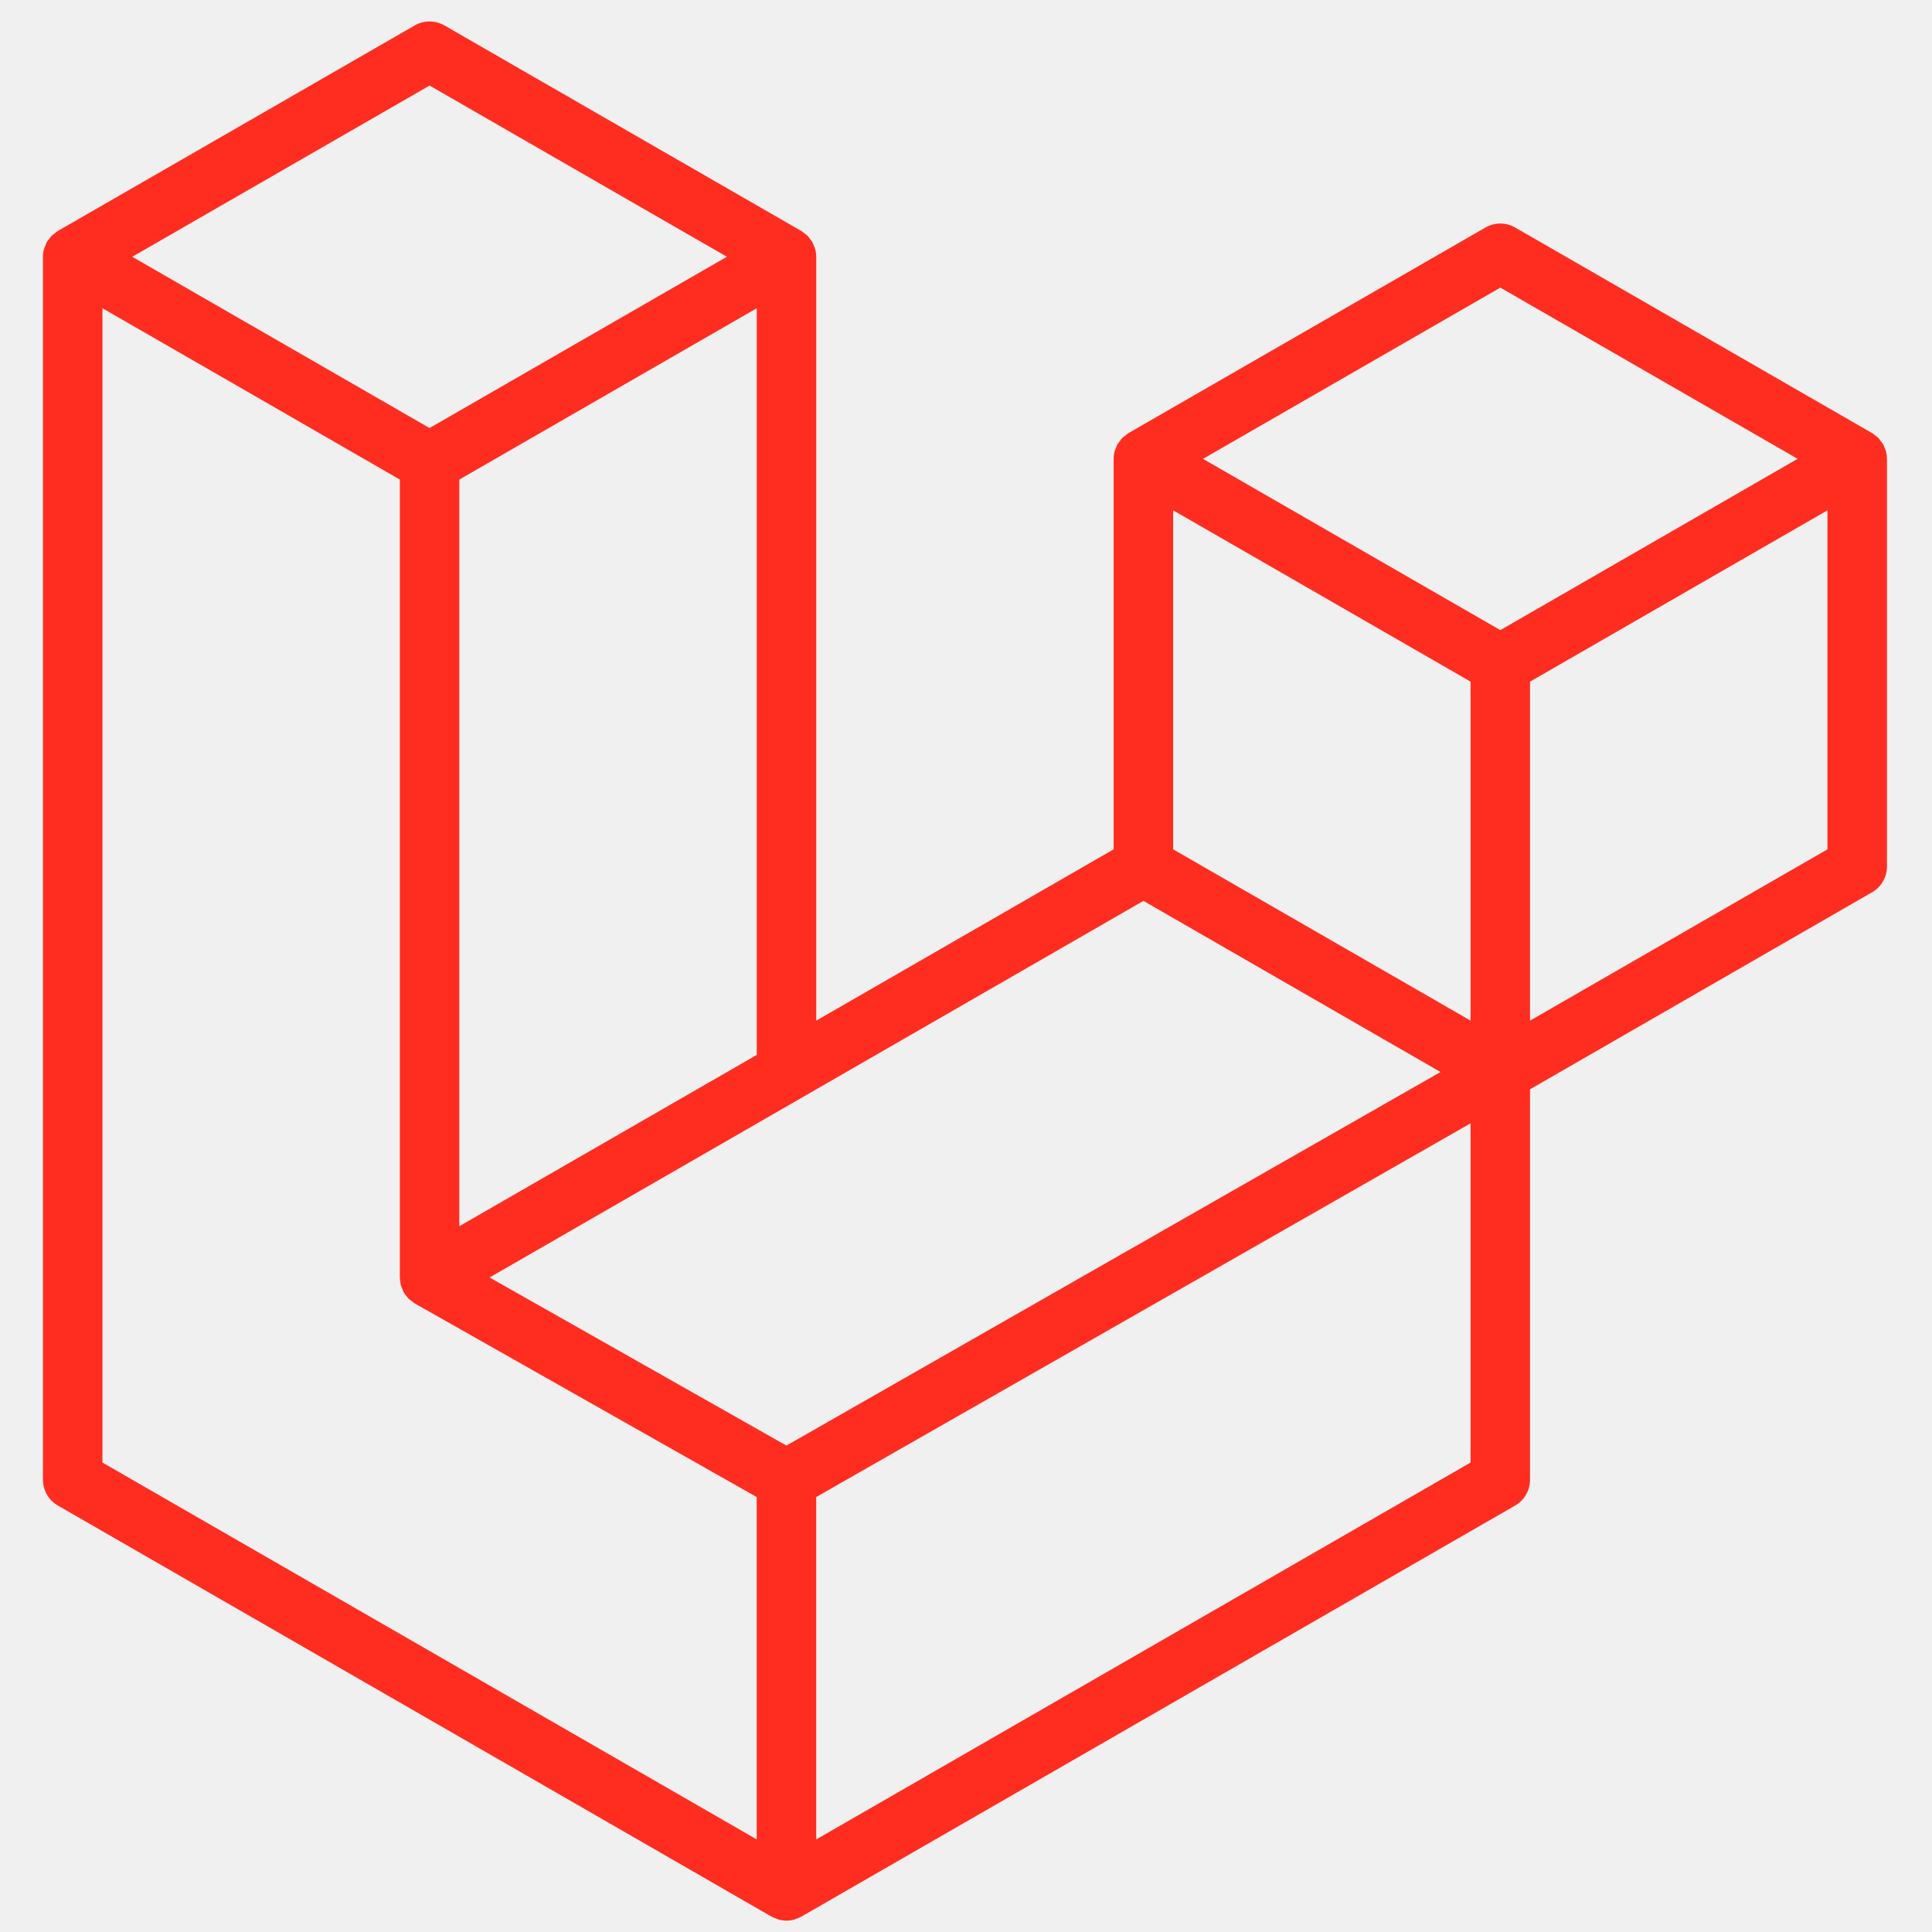
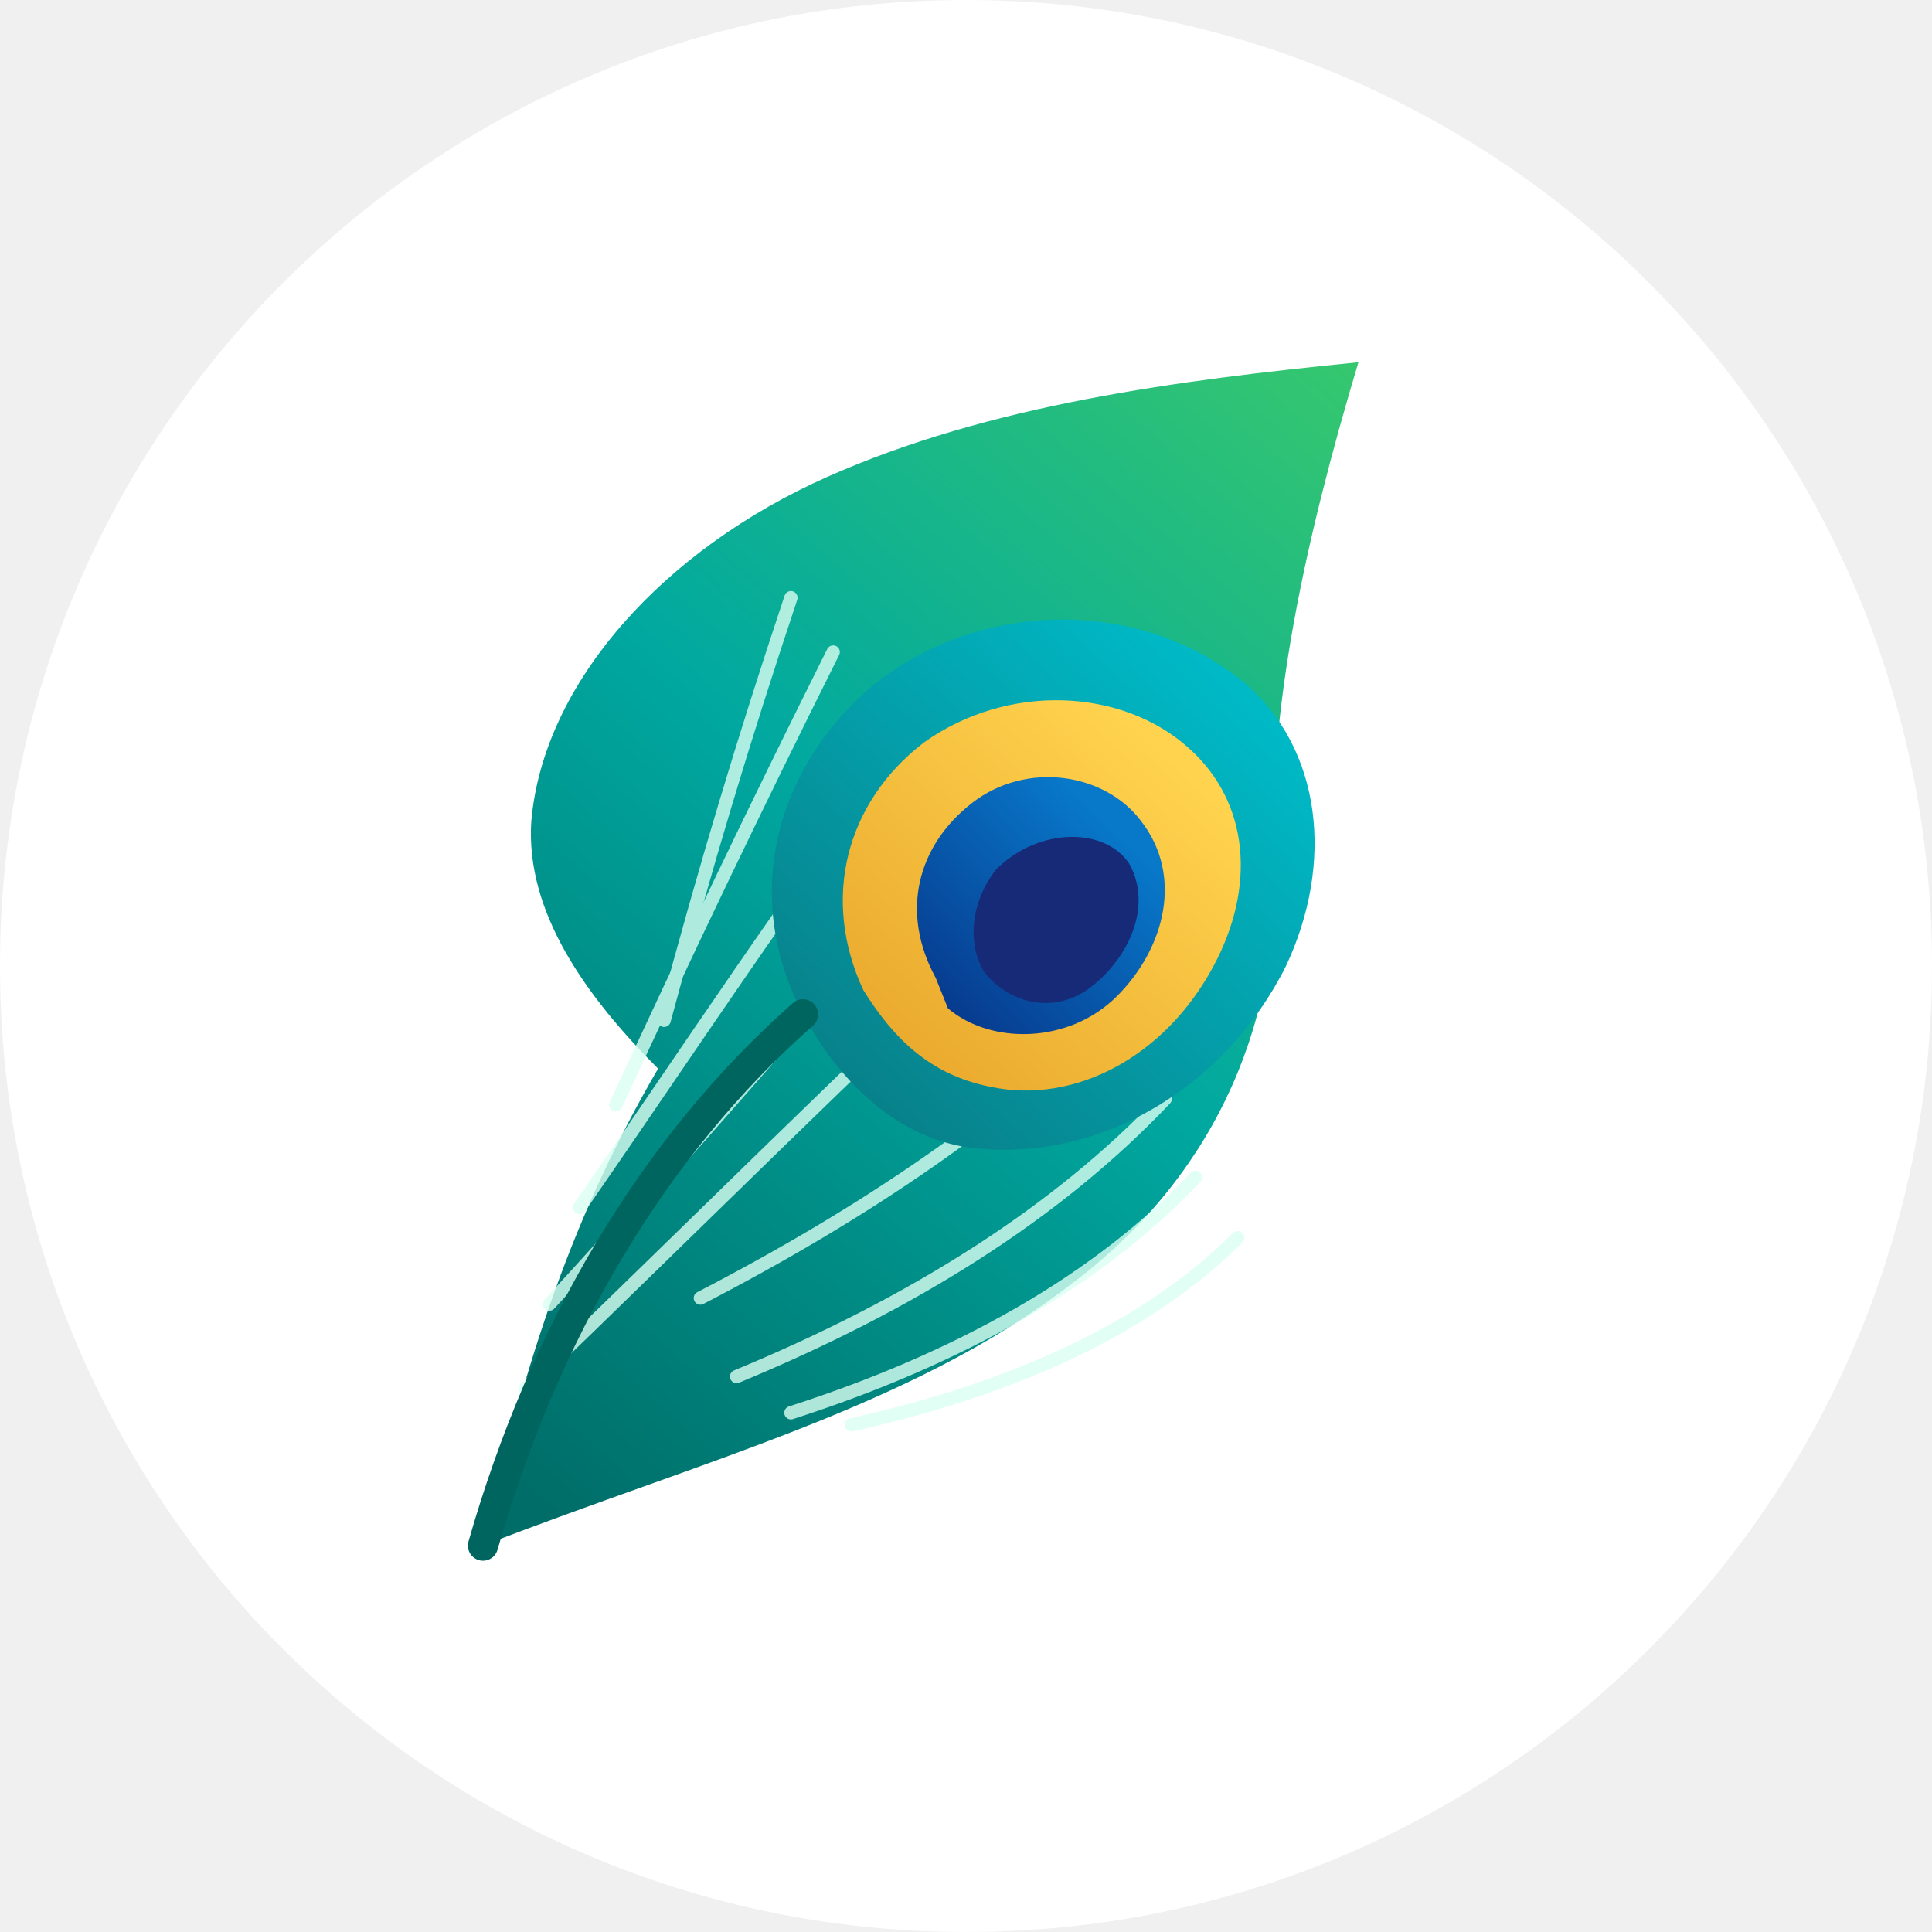
- <svg xmlns="http://www.w3.org/2000/svg" width="166" height="166" viewBox="0 0 166 166" fill="none">
-   <path fill-rule="evenodd" clip-rule="evenodd" d="M162.041 38.759C162.099 38.977 162.129 39.201 162.13 39.426V74.452C162.13 74.902 162.011 75.344 161.786 75.733C161.561 76.122 161.237 76.444 160.847 76.668L131.462 93.594V127.141C131.462 128.054 130.977 128.897 130.186 129.357L68.847 164.683C68.707 164.763 68.554 164.814 68.401 164.868C68.343 164.887 68.289 164.922 68.228 164.938C67.8 165.051 67.349 165.051 66.92 164.938C66.85 164.919 66.786 164.881 66.719 164.855C66.579 164.804 66.432 164.76 66.298 164.683L4.972 129.357C4.583 129.133 4.259 128.81 4.034 128.421C3.808 128.032 3.69 127.591 3.689 127.141L3.689 22.063C3.689 21.834 3.721 21.61 3.779 21.393C3.798 21.32 3.843 21.253 3.868 21.179C3.916 21.045 3.961 20.908 4.031 20.783C4.079 20.7 4.149 20.633 4.206 20.557C4.28 20.454 4.347 20.349 4.433 20.26C4.506 20.186 4.602 20.132 4.685 20.068C4.778 19.992 4.861 19.909 4.966 19.848L35.633 2.185C36.022 1.961 36.462 1.844 36.91 1.844C37.358 1.844 37.798 1.961 38.186 2.185L68.851 19.848H68.857C68.959 19.912 69.045 19.992 69.138 20.065C69.221 20.129 69.313 20.186 69.387 20.257C69.476 20.349 69.54 20.454 69.616 20.557C69.671 20.633 69.744 20.7 69.789 20.783C69.862 20.911 69.904 21.045 69.955 21.179C69.98 21.253 70.025 21.32 70.044 21.396C70.103 21.614 70.133 21.838 70.133 22.063V87.694L95.686 72.974V39.423C95.686 39.2 95.718 38.973 95.775 38.759C95.798 38.683 95.839 38.615 95.865 38.542C95.916 38.408 95.96 38.271 96.031 38.146C96.079 38.063 96.149 37.996 96.203 37.92C96.279 37.818 96.343 37.712 96.433 37.623C96.506 37.549 96.599 37.495 96.681 37.431C96.777 37.355 96.86 37.272 96.962 37.211L127.633 19.548C128.021 19.324 128.461 19.206 128.91 19.206C129.358 19.206 129.798 19.324 130.186 19.548L160.85 37.211C160.959 37.275 161.042 37.355 161.137 37.428C161.217 37.492 161.31 37.549 161.383 37.62C161.473 37.712 161.536 37.818 161.613 37.92C161.67 37.996 161.741 38.063 161.785 38.146C161.859 38.271 161.9 38.408 161.951 38.542C161.98 38.615 162.021 38.683 162.041 38.759ZM157.018 72.974V43.848L146.287 50.028L131.462 58.568V87.694L157.021 72.974H157.018ZM126.354 125.663V96.518L111.771 104.85L70.13 128.626V158.046L126.354 125.663ZM8.801 26.485V125.663L65.018 158.043V128.629L35.649 112L35.64 111.994L35.627 111.988C35.528 111.93 35.445 111.847 35.353 111.777C35.273 111.713 35.18 111.662 35.11 111.592L35.104 111.582C35.021 111.502 34.963 111.403 34.893 111.314C34.829 111.228 34.753 111.154 34.702 111.065L34.699 111.055C34.641 110.96 34.606 110.845 34.565 110.736C34.523 110.64 34.469 110.551 34.443 110.449C34.411 110.328 34.405 110.197 34.392 110.072C34.379 109.976 34.354 109.881 34.354 109.785V109.778V41.205L19.532 32.662L8.801 26.485ZM36.913 7.35L11.364 22.063L36.907 36.777L62.453 22.06L36.907 7.35H36.913ZM50.2 99.174L65.022 90.637V26.485L54.291 32.665L39.466 41.205V105.357L50.2 99.174ZM128.91 24.713L103.363 39.426L128.91 54.14L154.453 39.423L128.91 24.713ZM126.354 58.568L111.529 50.028L100.798 43.848V72.974L115.619 81.511L126.354 87.694V58.568ZM67.571 124.205L105.042 102.803L123.772 92.109L98.245 77.405L68.854 94.334L42.066 109.762L67.571 124.205Z" fill="#FF2D20" />
+ <svg xmlns="http://www.w3.org/2000/svg" version="1.1" width="1000" height="1000">
+   <g clip-path="url(#SvgjsClipPath1224)">
+     <rect width="1000" height="1000" fill="#ffffff" />
+     <g transform="matrix(3.125,0,0,3.125,100,100)">
+       <svg viewBox="0 0 256 256" fill="none" width="256" height="256">
+         <defs>
+           <linearGradient id="feather" x1="54" y1="214" x2="210" y2="34" gradientUnits="userSpaceOnUse">
+             <stop stop-color="#006D68" />
+             <stop offset="0.5" stop-color="#00A8A0" />
+             <stop offset="1" stop-color="#39C96B" />
+           </linearGradient>
+           <linearGradient id="eyeOuter" x1="102" y1="151" x2="169" y2="79" gradientUnits="userSpaceOnUse">
+             <stop stop-color="#087D86" />
+             <stop offset="1" stop-color="#00B9C6" />
+           </linearGradient>
+           <linearGradient id="eyeGold" x1="112" y1="143" x2="159" y2="91" gradientUnits="userSpaceOnUse">
+             <stop stop-color="#E9A72B" />
+             <stop offset="1" stop-color="#FFD34E" />
+           </linearGradient>
+           <linearGradient id="eyeBlue" x1="123" y1="133" x2="151" y2="104" gradientUnits="userSpaceOnUse">
+             <stop stop-color="#073B8F" />
+             <stop offset="1" stop-color="#0878C9" />
+           </linearGradient>
+           <clipPath id="SvgjsClipPath1224">
+             <rect width="1000" height="1000" x="0" y="0" rx="500" ry="500" />
+           </clipPath>
+         </defs>
+         <path d="M48 224            C55 193 63 169 77 145            C65 133 55 119 56 104            C58 81 78 59 105 47            C132 35 163 31 193 28            C184 58 178 86 179 111            C180 139 168 164 145 181            C119 201 84 210 48 224Z" fill="url(#feather)" />
+         <g stroke="#D9FFF1" stroke-width="2.2" stroke-linecap="round" opacity=".8">
+           <path d="M55 198 C83 171 109 145 139 117" />
+           <path d="M59 184 C82 159 104 133 129 105" />
+           <path d="M64 168 C82 142 99 116 118 91" />
+           <path d="M70 151 C82 125 93 102 106 76" />
+           <path d="M78 137 C85 111 91 91 99 67" />
+           <path d="M84 183 C111 169 135 153 156 132" />
+           <path d="M90 196 C119 184 143 169 161 150" />
+           <path d="M99 202 C127 193 150 180 166 163" />
+           <path d="M109 204 C136 198 158 188 173 173" />
+         </g>
+         <path d="M101 136            C91 117 96 96 112 82            C130 67 157 67 174 81            C187 92 189 111 181 128            C171 148 150 161 128 158            C116 156 107 147 101 136Z" fill="url(#eyeOuter)" />
+         <path d="M111 132            C104 117 108 101 121 91            C135 81 154 82 165 92            C175 101 176 115 169 128            C161 143 146 151 132 148            C122 146 116 140 111 132Z" fill="url(#eyeGold)" />
+         <path d="M123 130            C117 119 120 108 129 101            C138 94 151 96 157 104            C164 113 161 125 153 133            C145 141 132 141 125 135Z" fill="url(#eyeBlue)" />
+         <path d="M133 112            C140 105 151 105 155 111            C159 118 155 127 148 132            C142 136 135 134 131 129            C128 124 129 117 133 112Z" fill="#172A78" />
+         <path d="M48 224 C58 189 76 158 101 136" stroke="#00645F" stroke-width="5" stroke-linecap="round" />
+       </svg>
+     </g>
+   </g>
</svg>
